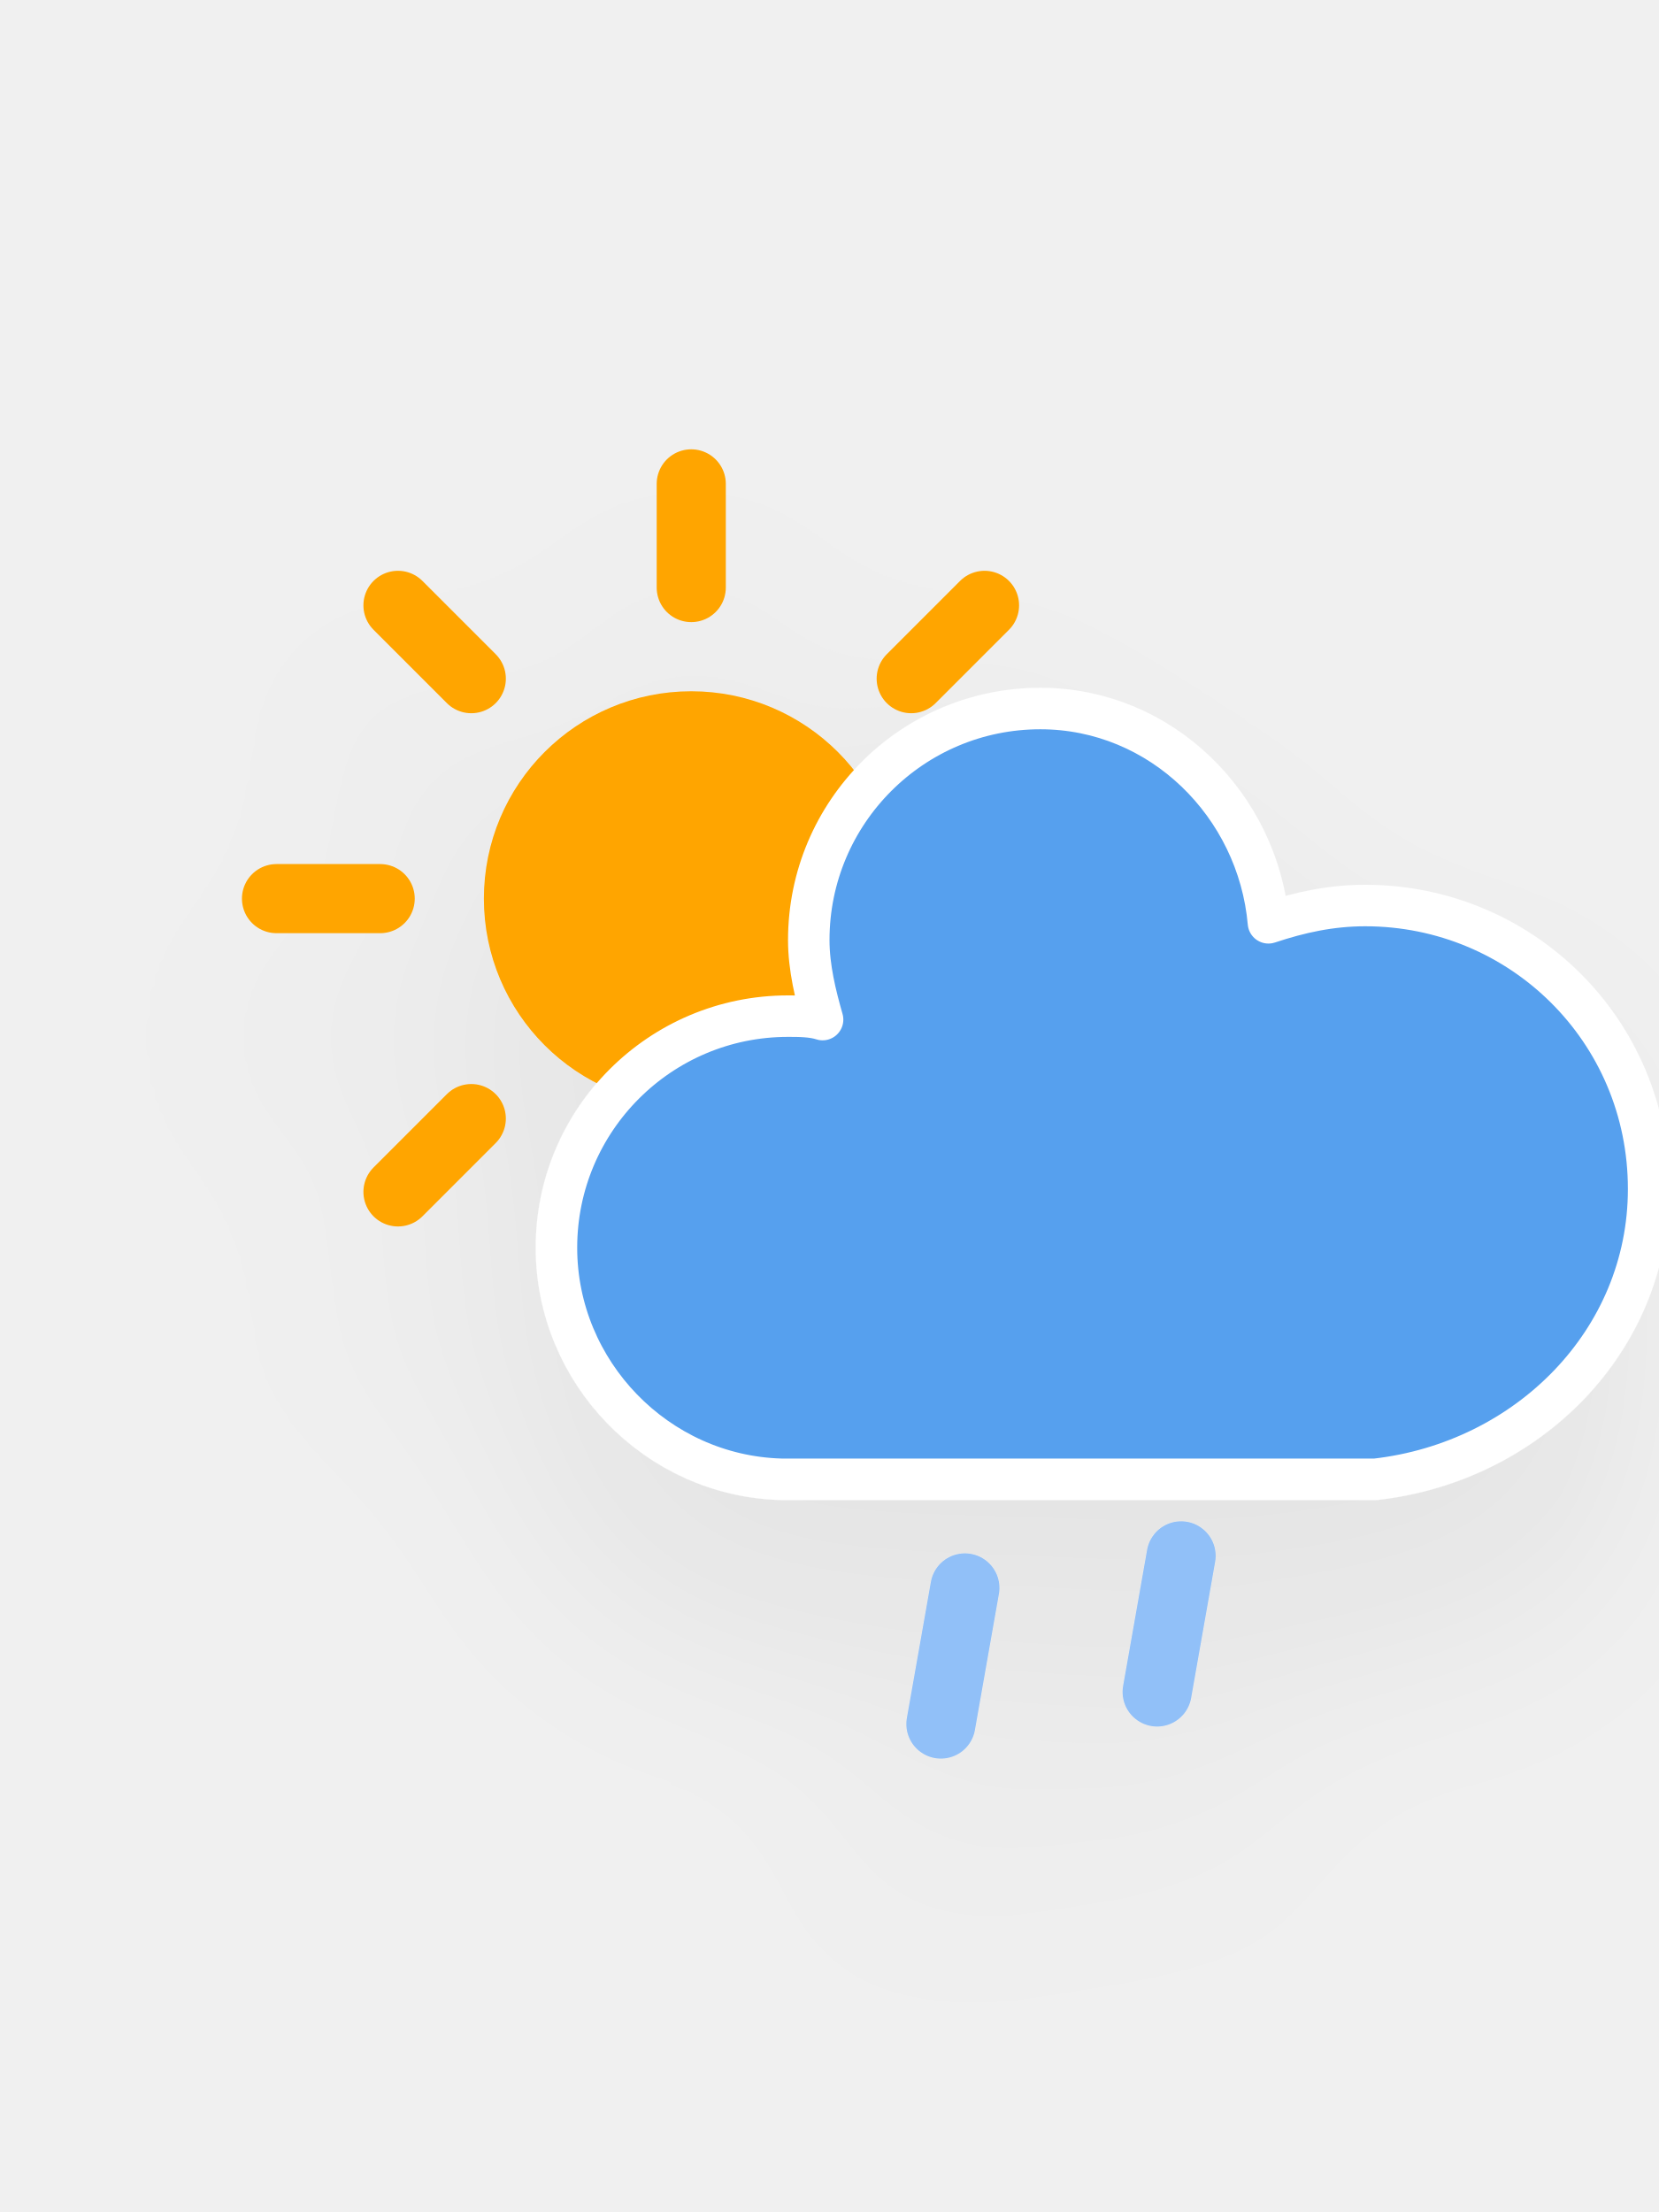
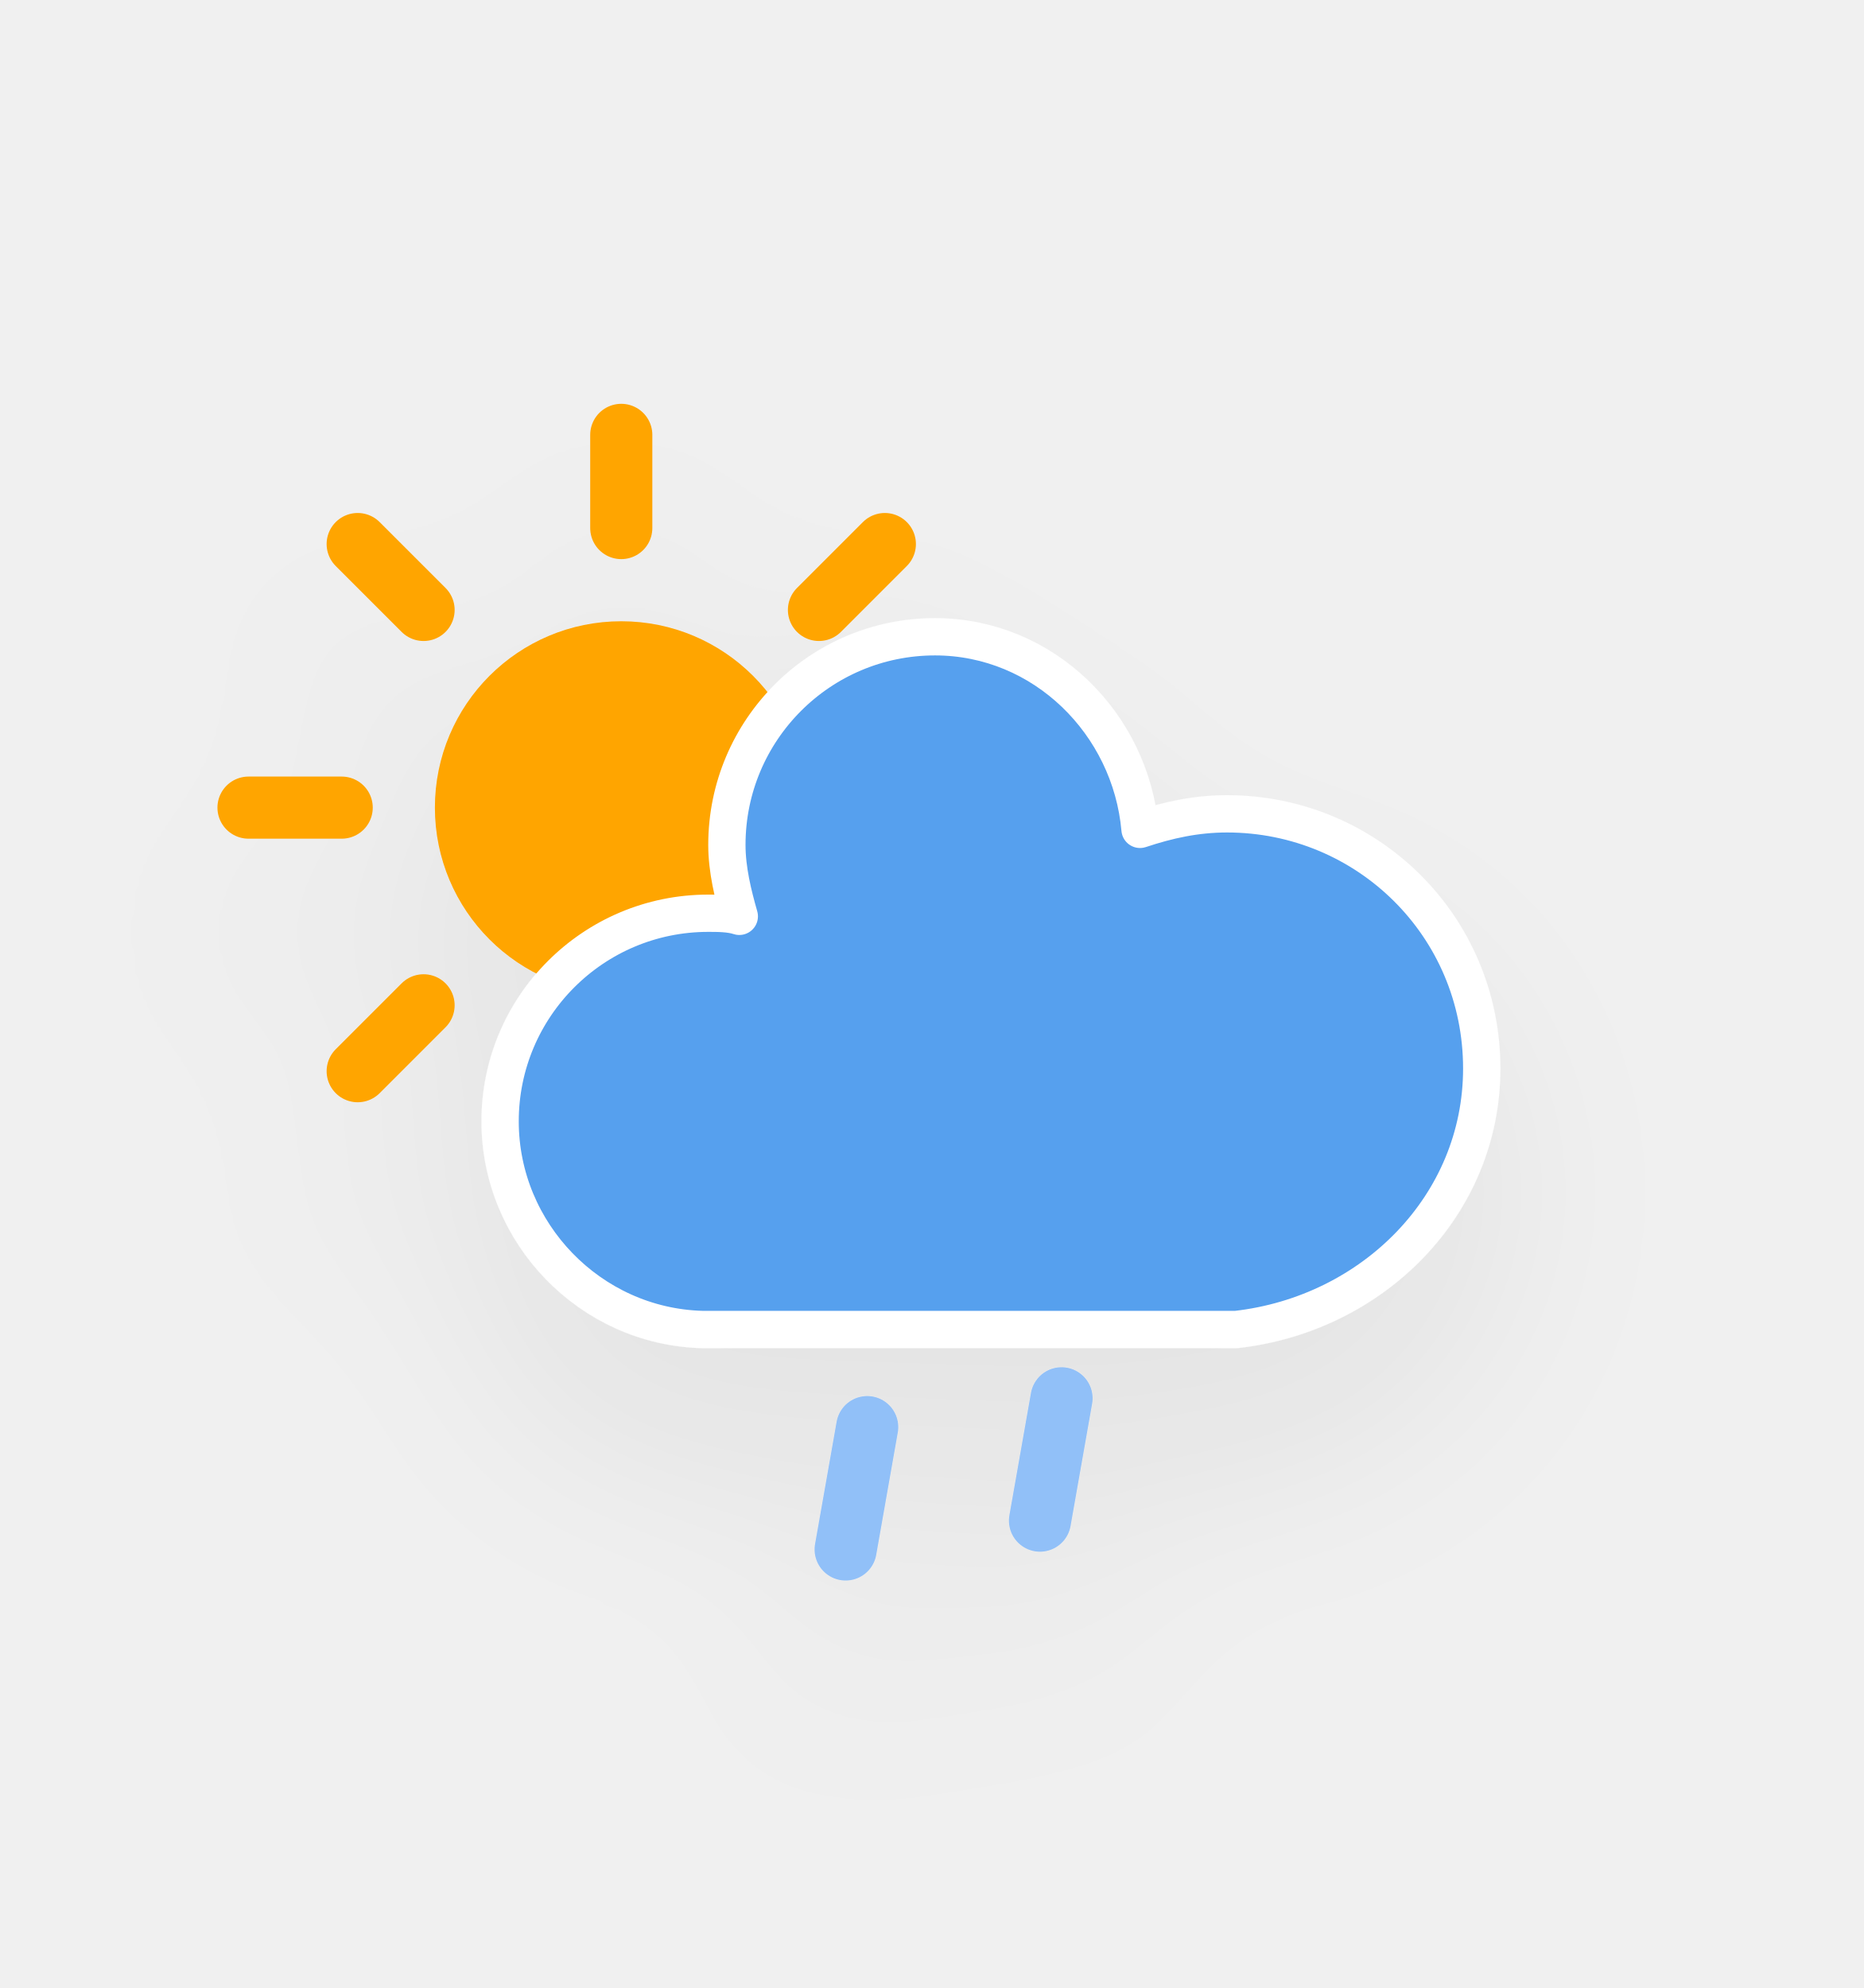
- <svg xmlns="http://www.w3.org/2000/svg" version="1.1" viewBox="0 0 48 64">
+ <svg xmlns="http://www.w3.org/2000/svg" version="1.1" viewBox="0 0 60 64">
  <defs>
    <filter id="blur" width="200%" height="200%">
      <feGaussianBlur in="SourceAlpha" stdDeviation="3" />
      <feOffset dx="0" dy="4" result="offsetblur" />
      <feComponentTransfer>
        <feFuncA type="linear" slope="0.05" />
      </feComponentTransfer>
      <feMerge>
        <feMergeNode />
        <feMergeNode in="SourceGraphic" />
      </feMerge>
    </filter>
    <style type="text/css">
/*
** SUN
*/
@keyframes am-weather-sun {
  0% {
    -webkit-transform: rotate(0deg);
       -moz-transform: rotate(0deg);
        -ms-transform: rotate(0deg);
            transform: rotate(0deg);
  }

  100% {
    -webkit-transform: rotate(360deg);
       -moz-transform: rotate(360deg);
        -ms-transform: rotate(360deg);
            transform: rotate(360deg);
  }
}

.am-weather-sun {
  -webkit-animation-name: am-weather-sun;
     -moz-animation-name: am-weather-sun;
      -ms-animation-name: am-weather-sun;
          animation-name: am-weather-sun;
  -webkit-animation-duration: 9s;
     -moz-animation-duration: 9s;
      -ms-animation-duration: 9s;
          animation-duration: 9s;
  -webkit-animation-timing-function: linear;
     -moz-animation-timing-function: linear;
      -ms-animation-timing-function: linear;
          animation-timing-function: linear;
  -webkit-animation-iteration-count: infinite;
     -moz-animation-iteration-count: infinite;
      -ms-animation-iteration-count: infinite;
          animation-iteration-count: infinite;
}

/*
** RAIN
*/
@keyframes am-weather-rain {
  0% {
    stroke-dashoffset: 0;
  }

  100% {
    stroke-dashoffset: -100;
  }
}

.am-weather-rain-1 {
  -webkit-animation-name: am-weather-rain;
     -moz-animation-name: am-weather-rain;
      -ms-animation-name: am-weather-rain;
          animation-name: am-weather-rain;
  -webkit-animation-duration: 8s;
     -moz-animation-duration: 8s;
      -ms-animation-duration: 8s;
          animation-duration: 8s;
  -webkit-animation-timing-function: linear;
     -moz-animation-timing-function: linear;
      -ms-animation-timing-function: linear;
          animation-timing-function: linear;
  -webkit-animation-iteration-count: infinite;
     -moz-animation-iteration-count: infinite;
      -ms-animation-iteration-count: infinite;
          animation-iteration-count: infinite;
}

.am-weather-rain-2 {
  -webkit-animation-name: am-weather-rain;
     -moz-animation-name: am-weather-rain;
      -ms-animation-name: am-weather-rain;
          animation-name: am-weather-rain;
  -webkit-animation-delay: 0.25s;
     -moz-animation-delay: 0.25s;
      -ms-animation-delay: 0.25s;
          animation-delay: 0.25s;
  -webkit-animation-duration: 8s;
     -moz-animation-duration: 8s;
      -ms-animation-duration: 8s;
          animation-duration: 8s;
  -webkit-animation-timing-function: linear;
     -moz-animation-timing-function: linear;
      -ms-animation-timing-function: linear;
          animation-timing-function: linear;
  -webkit-animation-iteration-count: infinite;
     -moz-animation-iteration-count: infinite;
      -ms-animation-iteration-count: infinite;
          animation-iteration-count: infinite;
}
        </style>
  </defs>
  <g filter="url(#blur)" id="rainy-3">
    <g transform="translate(20,10)">
      <g transform="translate(0,16)">
        <g class="am-weather-sun">
          <g>
            <line fifll="none" stroke="orange" stroke-linecap="round" stroke-width="2" transform="translate(0,9)" x1="0" x2="0" y1="0" y2="3" />
          </g>
          <g transform="rotate(45)">
            <line fill="none" stroke="orange" stroke-linecap="round" stroke-width="2" transform="translate(0,9)" x1="0" x2="0" y1="0" y2="3" />
          </g>
          <g transform="rotate(90)">
            <line fill="none" stroke="orange" stroke-linecap="round" stroke-width="2" transform="translate(0,9)" x1="0" x2="0" y1="0" y2="3" />
          </g>
          <g transform="rotate(135)">
            <line fill="none" stroke="orange" stroke-linecap="round" stroke-width="2" transform="translate(0,9)" x1="0" x2="0" y1="0" y2="3" />
          </g>
          <g transform="rotate(180)">
            <line fill="none" stroke="orange" stroke-linecap="round" stroke-width="2" transform="translate(0,9)" x1="0" x2="0" y1="0" y2="3" />
          </g>
          <g transform="rotate(225)">
            <line fill="none" stroke="orange" stroke-linecap="round" stroke-width="2" transform="translate(0,9)" x1="0" x2="0" y1="0" y2="3" />
          </g>
          <g transform="rotate(270)">
            <line fill="none" stroke="orange" stroke-linecap="round" stroke-width="2" transform="translate(0,9)" x1="0" x2="0" y1="0" y2="3" />
          </g>
          <g transform="rotate(315)">
            <line fill="none" stroke="orange" stroke-linecap="round" stroke-width="2" transform="translate(0,9)" x1="0" x2="0" y1="0" y2="3" />
          </g>
        </g>
        <circle cx="0" cy="0" fill="orange" r="5" stroke="orange" stroke-width="2" />
      </g>
      <g>
        <path d="M47.7,35.4c0-4.6-3.7-8.2-8.2-8.2c-1,0-1.9,0.2-2.8,0.5c-0.3-3.4-3.1-6.2-6.6-6.2c-3.7,0-6.7,3-6.7,6.7c0,0.8,0.2,1.6,0.4,2.3    c-0.3-0.1-0.7-0.1-1-0.1c-3.7,0-6.7,3-6.7,6.7c0,3.6,2.9,6.6,6.5,6.7l17.2,0C44.2,43.3,47.7,39.8,47.7,35.4z" fill="#57A0EE" stroke="white" stroke-linejoin="round" stroke-width="1.2" transform="translate(-20,-11)" />
      </g>
    </g>
    <g transform="translate(34,46), rotate(10)">
      <line class="am-weather-rain-1" fill="none" stroke="#91C0F8" stroke-dasharray="4,7" stroke-linecap="round" stroke-width="2" transform="translate(-6,1)" x1="0" x2="0" y1="0" y2="8" />
      <line class="am-weather-rain-2" fill="none" stroke="#91C0F8" stroke-dasharray="4,7" stroke-linecap="round" stroke-width="2" transform="translate(0,-1)" x1="0" x2="0" y1="0" y2="8" />
    </g>
  </g>
</svg>
